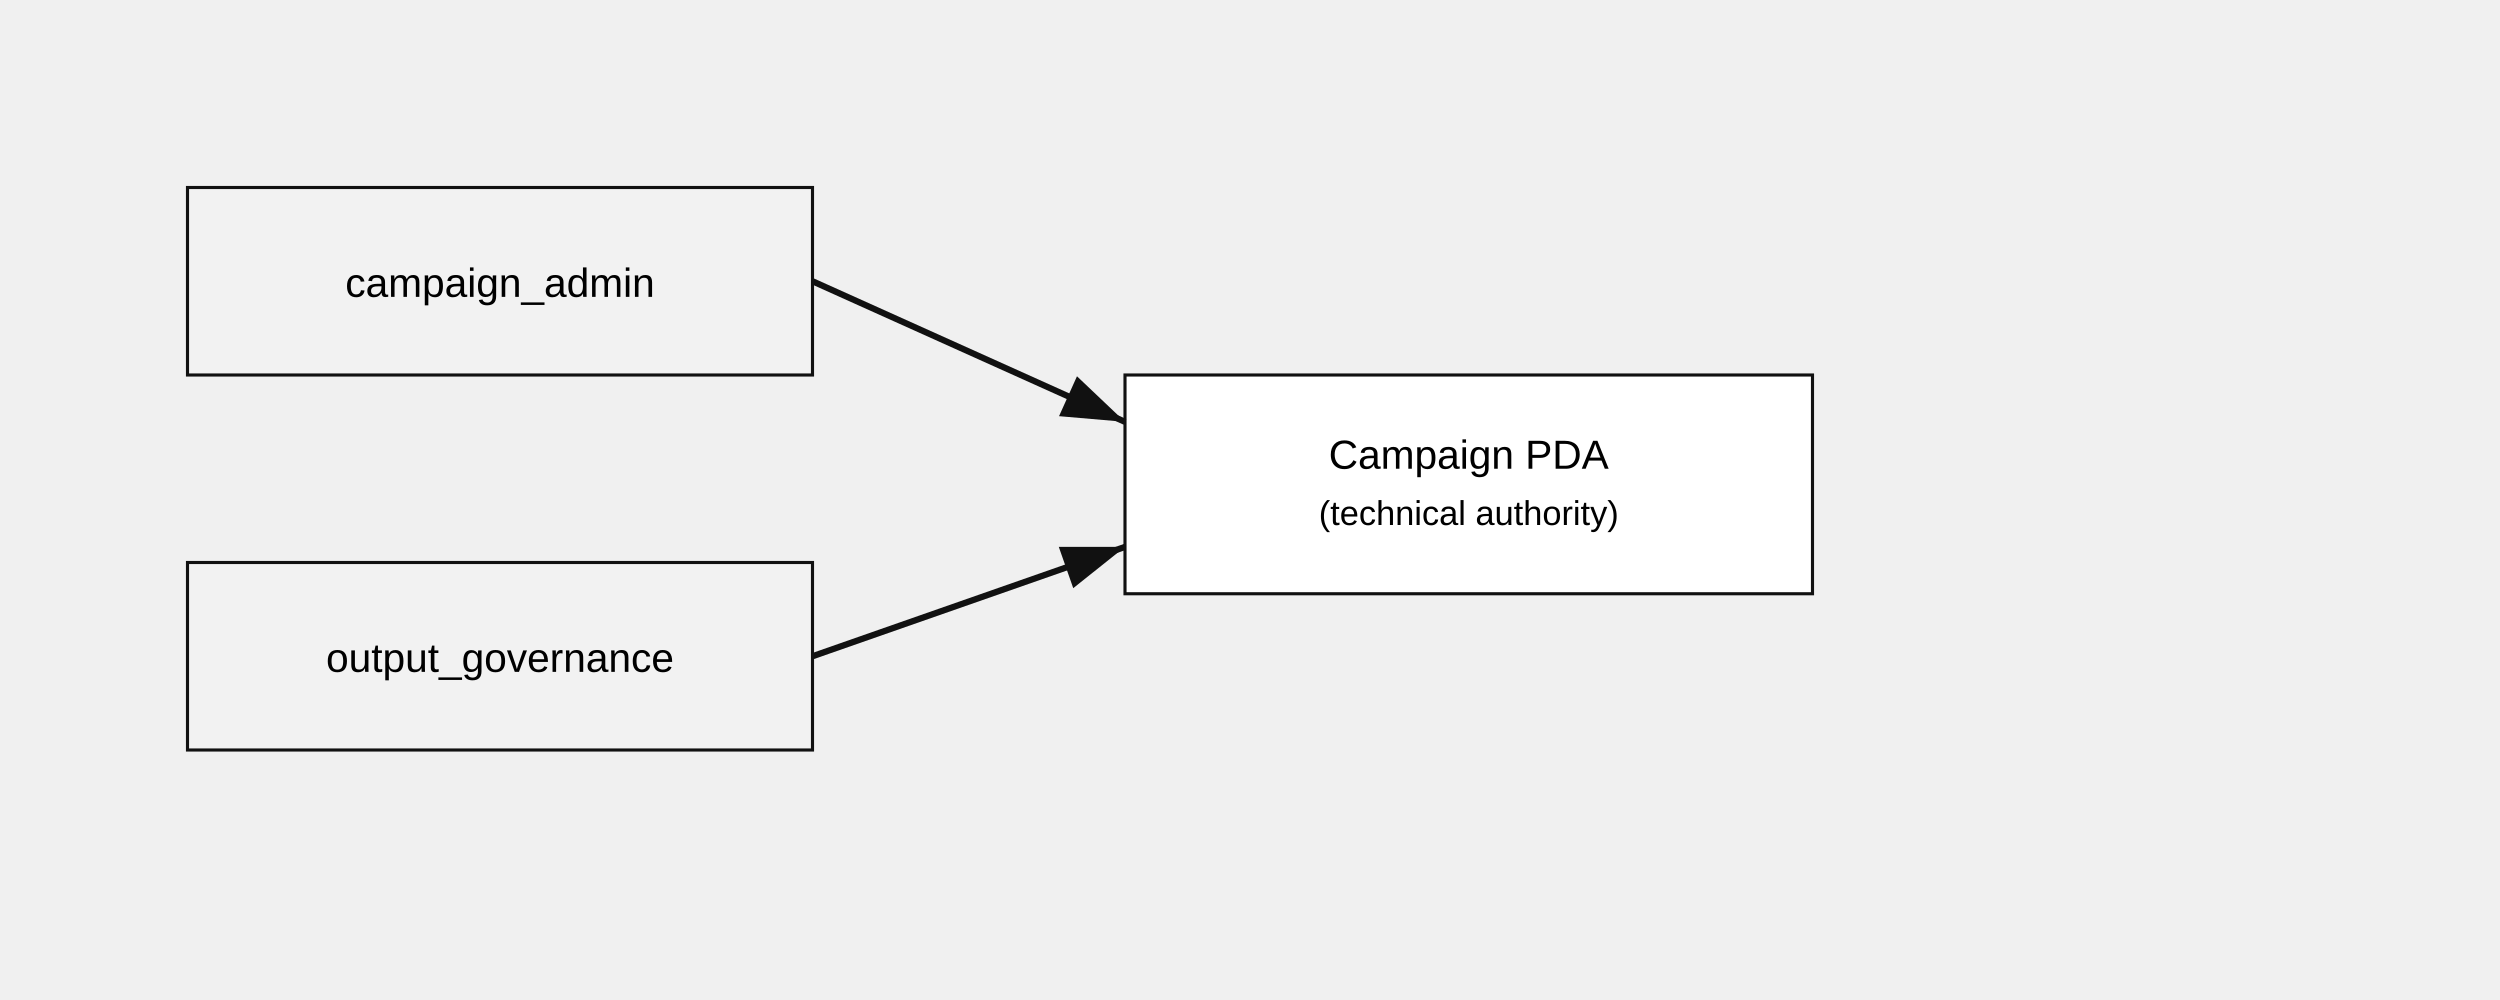
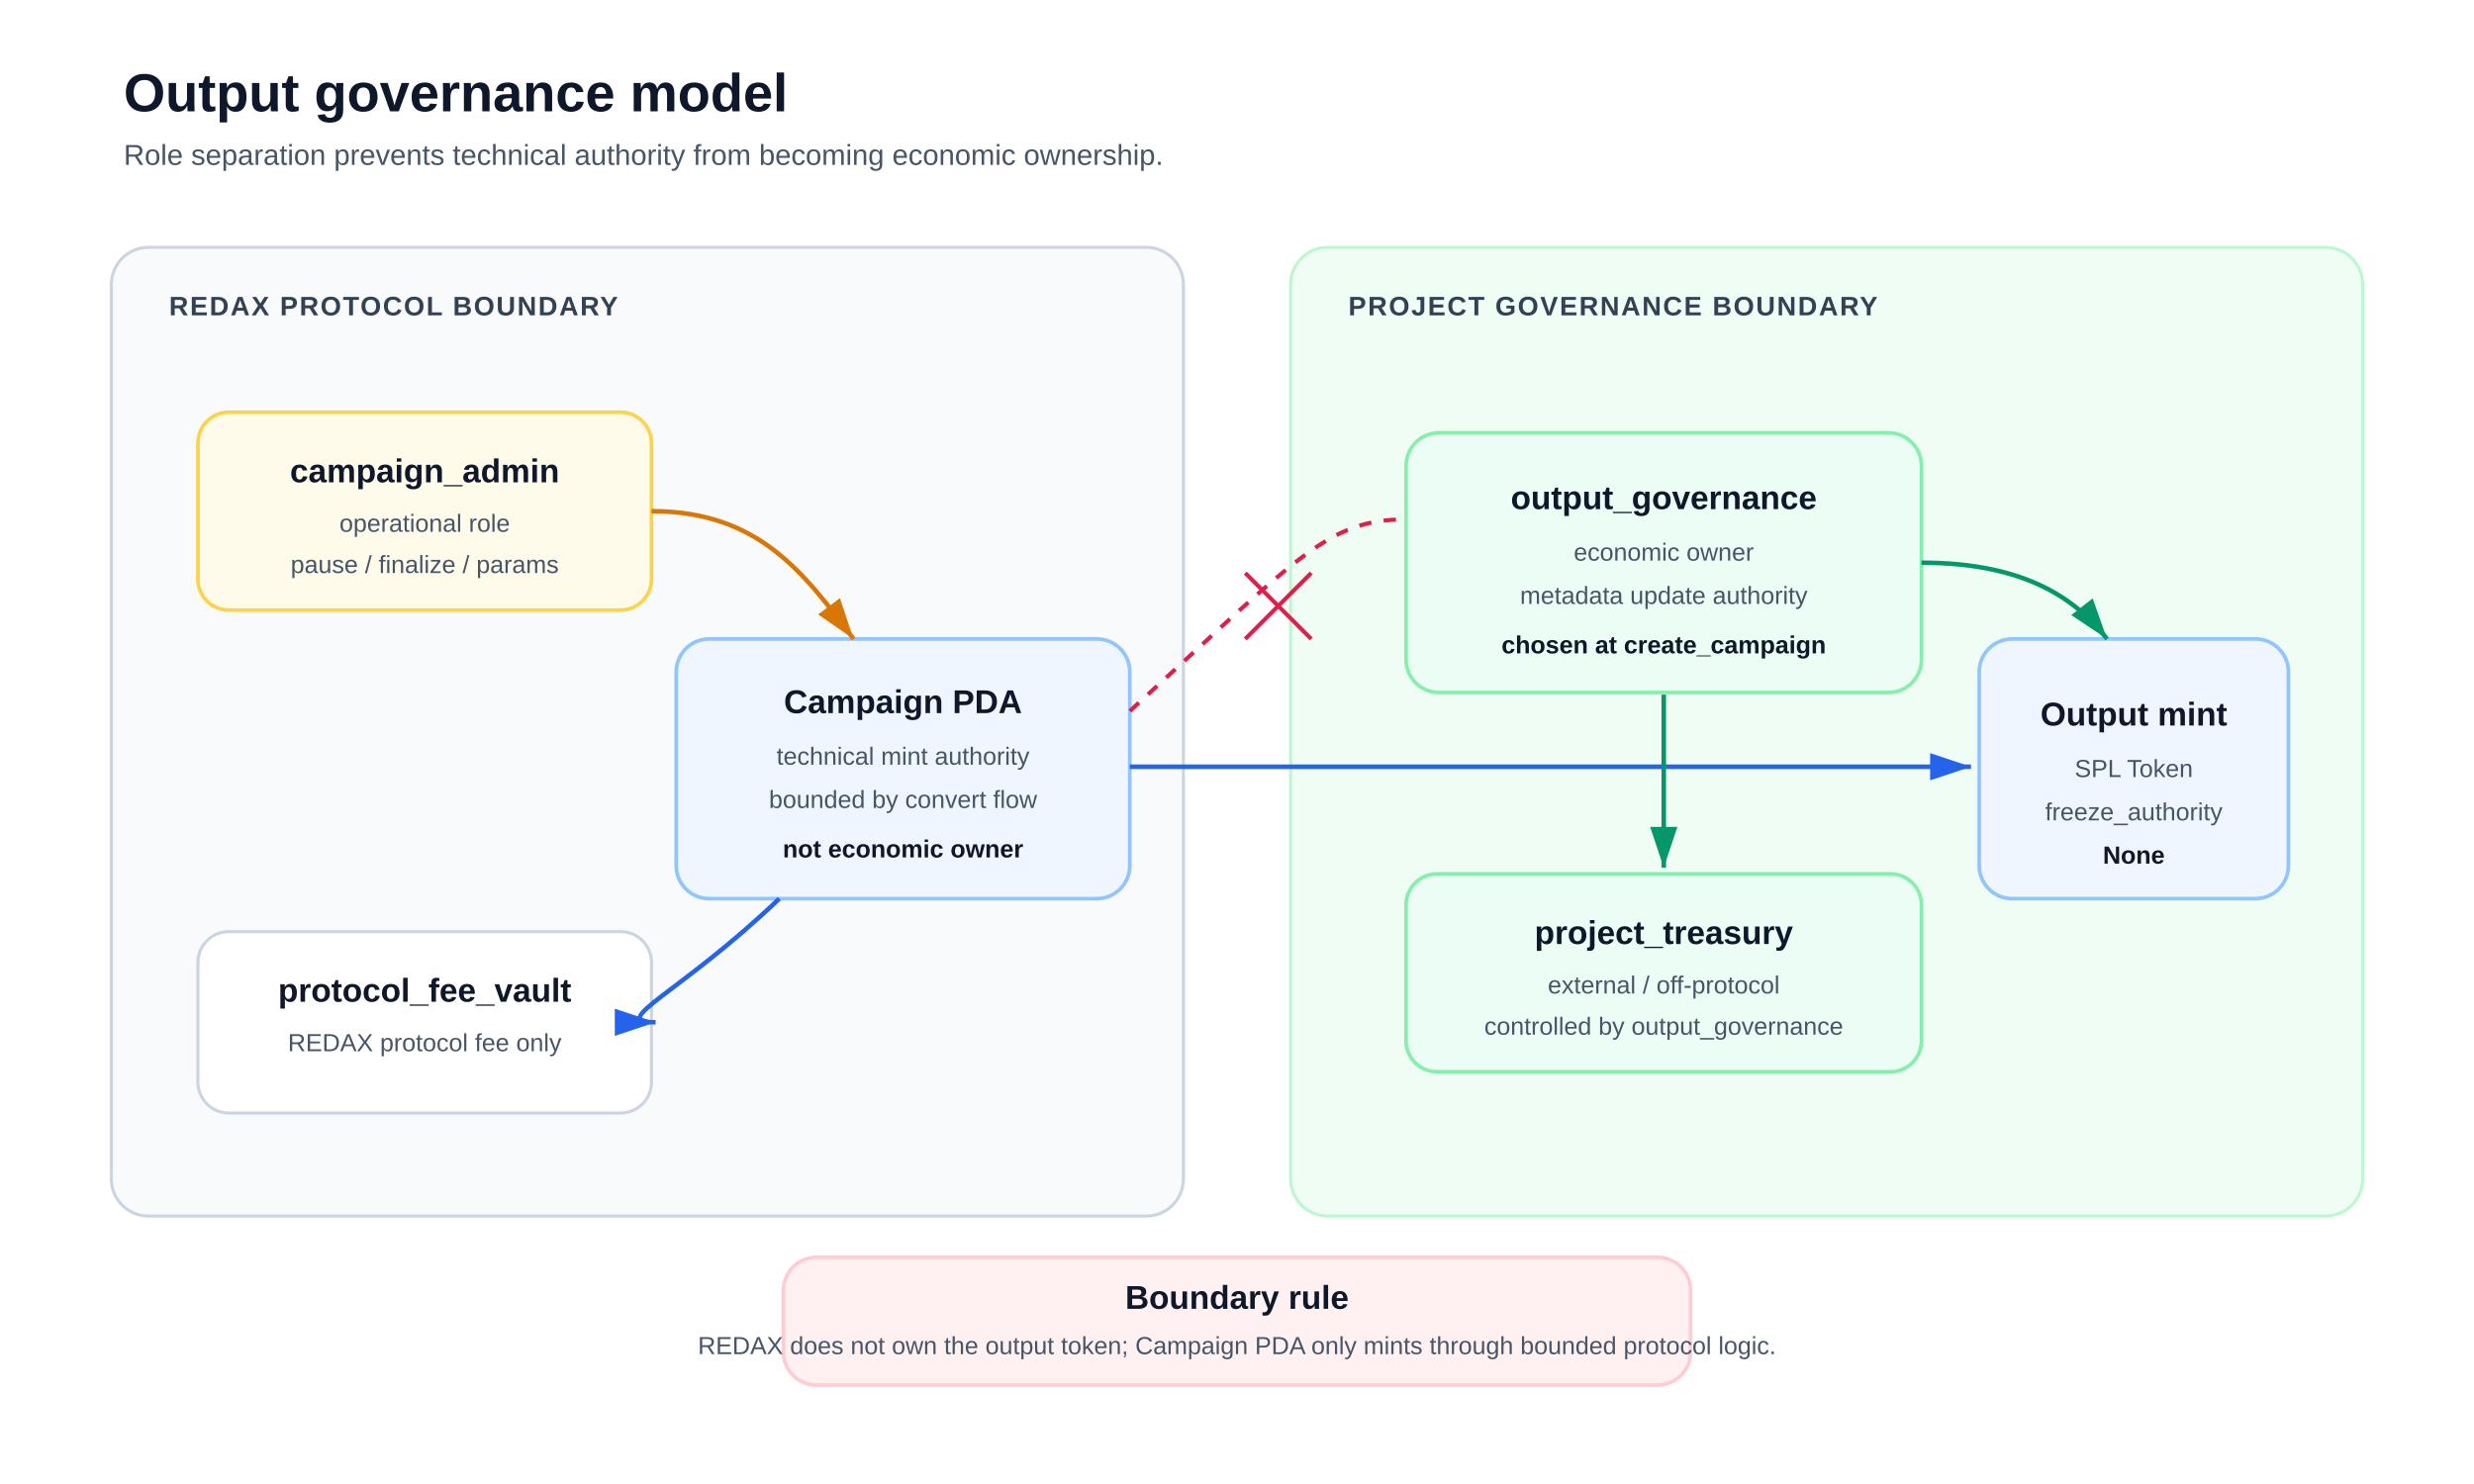
- <svg xmlns="http://www.w3.org/2000/svg" width="800" height="320" viewBox="0 0 800 320">
+ <svg xmlns="http://www.w3.org/2000/svg" width="1200" height="720" viewBox="0 0 1200 720" role="img" aria-labelledby="title desc">
  <defs>
-     <marker id="arrow" markerWidth="10" markerHeight="7" refX="10" refY="3.5" orient="auto">
-       <polygon points="0 0, 10 3.5, 0 7" fill="#111" />
+     <style>
+       .bg { fill: #ffffff; }
+       .title { fill: #0f172a; font: 700 26px Arial, sans-serif; }
+       .subtitle { fill: #475569; font: 400 14px Arial, sans-serif; }
+       .panel { fill: #f8fafc; stroke: #cbd5e1; stroke-width: 1.5; }
+       .panel-green { fill: #f0fdf4; stroke: #bbf7d0; stroke-width: 1.5; }
+       .card { fill: #ffffff; stroke: #cbd5e1; stroke-width: 1.5; }
+       .card-blue { fill: #eff6ff; stroke: #93c5fd; stroke-width: 1.8; }
+       .card-green { fill: #ecfdf5; stroke: #86efac; stroke-width: 1.8; }
+       .card-amber { fill: #fffbeb; stroke: #fcd34d; stroke-width: 1.8; }
+       .card-red { fill: #fff1f2; stroke: #fecdd3; stroke-width: 1.8; }
+       .panel-title { fill: #334155; font: 700 13px Arial, sans-serif; letter-spacing: .06em; }
+       .box-title { fill: #0f172a; font: 700 16px Arial, sans-serif; }
+       .body { fill: #475569; font: 400 12px Arial, sans-serif; }
+       .strong { fill: #0f172a; font: 700 12px Arial, sans-serif; }
+       .arrow-blue { fill: none; stroke: #2563eb; stroke-width: 2.2; marker-end: url(#arrow-blue); }
+       .arrow-green { fill: none; stroke: #059669; stroke-width: 2.2; marker-end: url(#arrow-green); }
+       .arrow-amber { fill: none; stroke: #d97706; stroke-width: 2.2; marker-end: url(#arrow-amber); }
+       .no-line { fill: none; stroke: #e11d48; stroke-width: 2; stroke-dasharray: 6 6; }
+     </style>
+     <marker id="arrow-blue" markerWidth="10" markerHeight="10" refX="9" refY="3" orient="auto" markerUnits="strokeWidth">
+       <path d="M0,0 L9,3 L0,6 Z" fill="#2563eb" />
+     </marker>
+     <marker id="arrow-green" markerWidth="10" markerHeight="10" refX="9" refY="3" orient="auto" markerUnits="strokeWidth">
+       <path d="M0,0 L9,3 L0,6 Z" fill="#059669" />
+     </marker>
+     <marker id="arrow-amber" markerWidth="10" markerHeight="10" refX="9" refY="3" orient="auto" markerUnits="strokeWidth">
+       <path d="M0,0 L9,3 L0,6 Z" fill="#d97706" />
    </marker>
  </defs>
-   <rect x="60" y="60" width="200" height="60" fill="#f2f2f2" stroke="#111" />
-   <text x="160" y="95" font-family="Arial, sans-serif" font-size="13" text-anchor="middle">campaign_admin</text>
-   <rect x="60" y="180" width="200" height="60" fill="#f2f2f2" stroke="#111" />
-   <text x="160" y="215" font-family="Arial, sans-serif" font-size="13" text-anchor="middle">output_governance</text>
-   <rect x="360" y="120" width="220" height="70" fill="#fff" stroke="#111" />
-   <text x="470" y="150" font-family="Arial, sans-serif" font-size="13" text-anchor="middle">Campaign PDA</text>
-   <text x="470" y="168" font-family="Arial, sans-serif" font-size="11" text-anchor="middle">(technical authority)</text>
-   <line x1="260" y1="90" x2="360" y2="135" stroke="#111" stroke-width="2" marker-end="url(#arrow)" />
-   <line x1="260" y1="210" x2="360" y2="175" stroke="#111" stroke-width="2" marker-end="url(#arrow)" />
+   <rect class="bg" width="1200" height="720" />
+   <text class="title" x="60" y="54">Output governance model</text>
+   <text class="subtitle" x="60" y="80">Role separation prevents technical authority from becoming economic ownership.</text>
+   <rect class="panel" x="54" y="120" width="520" height="470" rx="18" />
+   <text class="panel-title" x="82" y="153">REDAX PROTOCOL BOUNDARY</text>
+   <rect class="panel-green" x="626" y="120" width="520" height="470" rx="18" />
+   <text class="panel-title" x="654" y="153">PROJECT GOVERNANCE BOUNDARY</text>
+   <rect class="card-amber" x="96" y="200" width="220" height="96" rx="15" />
+   <text class="box-title" x="206" y="234" text-anchor="middle">campaign_admin</text>
+   <text class="body" x="206" y="258" text-anchor="middle">operational role</text>
+   <text class="body" x="206" y="278" text-anchor="middle">pause / finalize / params</text>
+   <rect class="card-blue" x="328" y="310" width="220" height="126" rx="16" />
+   <text class="box-title" x="438" y="346" text-anchor="middle">Campaign PDA</text>
+   <text class="body" x="438" y="371" text-anchor="middle">technical mint authority</text>
+   <text class="body" x="438" y="392" text-anchor="middle">bounded by convert flow</text>
+   <text class="strong" x="438" y="416" text-anchor="middle">not economic owner</text>
+   <rect class="card" x="96" y="452" width="220" height="88" rx="15" />
+   <text class="box-title" x="206" y="486" text-anchor="middle">protocol_fee_vault</text>
+   <text class="body" x="206" y="510" text-anchor="middle">REDAX protocol fee only</text>
+   <rect class="card-green" x="682" y="210" width="250" height="126" rx="16" />
+   <text class="box-title" x="807" y="247" text-anchor="middle">output_governance</text>
+   <text class="body" x="807" y="272" text-anchor="middle">economic owner</text>
+   <text class="body" x="807" y="293" text-anchor="middle">metadata update authority</text>
+   <text class="strong" x="807" y="317" text-anchor="middle">chosen at create_campaign</text>
+   <rect class="card-green" x="682" y="424" width="250" height="96" rx="15" />
+   <text class="box-title" x="807" y="458" text-anchor="middle">project_treasury</text>
+   <text class="body" x="807" y="482" text-anchor="middle">external / off-protocol</text>
+   <text class="body" x="807" y="502" text-anchor="middle">controlled by output_governance</text>
+   <rect class="card-blue" x="960" y="310" width="150" height="126" rx="16" />
+   <text class="box-title" x="1035" y="352" text-anchor="middle">Output mint</text>
+   <text class="body" x="1035" y="377" text-anchor="middle">SPL Token</text>
+   <text class="body" x="1035" y="398" text-anchor="middle">freeze_authority</text>
+   <text class="strong" x="1035" y="419" text-anchor="middle">None</text>
+   <path class="arrow-amber" d="M316 248 C368 248 390 278 414 310" />
+   <path class="arrow-blue" d="M548 372 H956" />
+   <path class="arrow-green" d="M932 273 C984 273 1008 292 1022 310" />
+   <path class="arrow-green" d="M807 337 V421" />
+   <path class="arrow-blue" d="M378 436 C330 482 294 496 318 496" />
+   <rect class="card-red" x="380" y="610" width="440" height="62" rx="16" />
+   <text class="box-title" x="600" y="635" text-anchor="middle">Boundary rule</text>
+   <text class="body" x="600" y="657" text-anchor="middle">REDAX does not own the output token; Campaign PDA only mints through bounded protocol logic.</text>
+   <path class="no-line" d="M548 345 C630 270 644 252 682 252" />
+   <line x1="604" y1="278" x2="636" y2="310" stroke="#e11d48" stroke-width="2" />
+   <line x1="636" y1="278" x2="604" y2="310" stroke="#e11d48" stroke-width="2" />
</svg>
